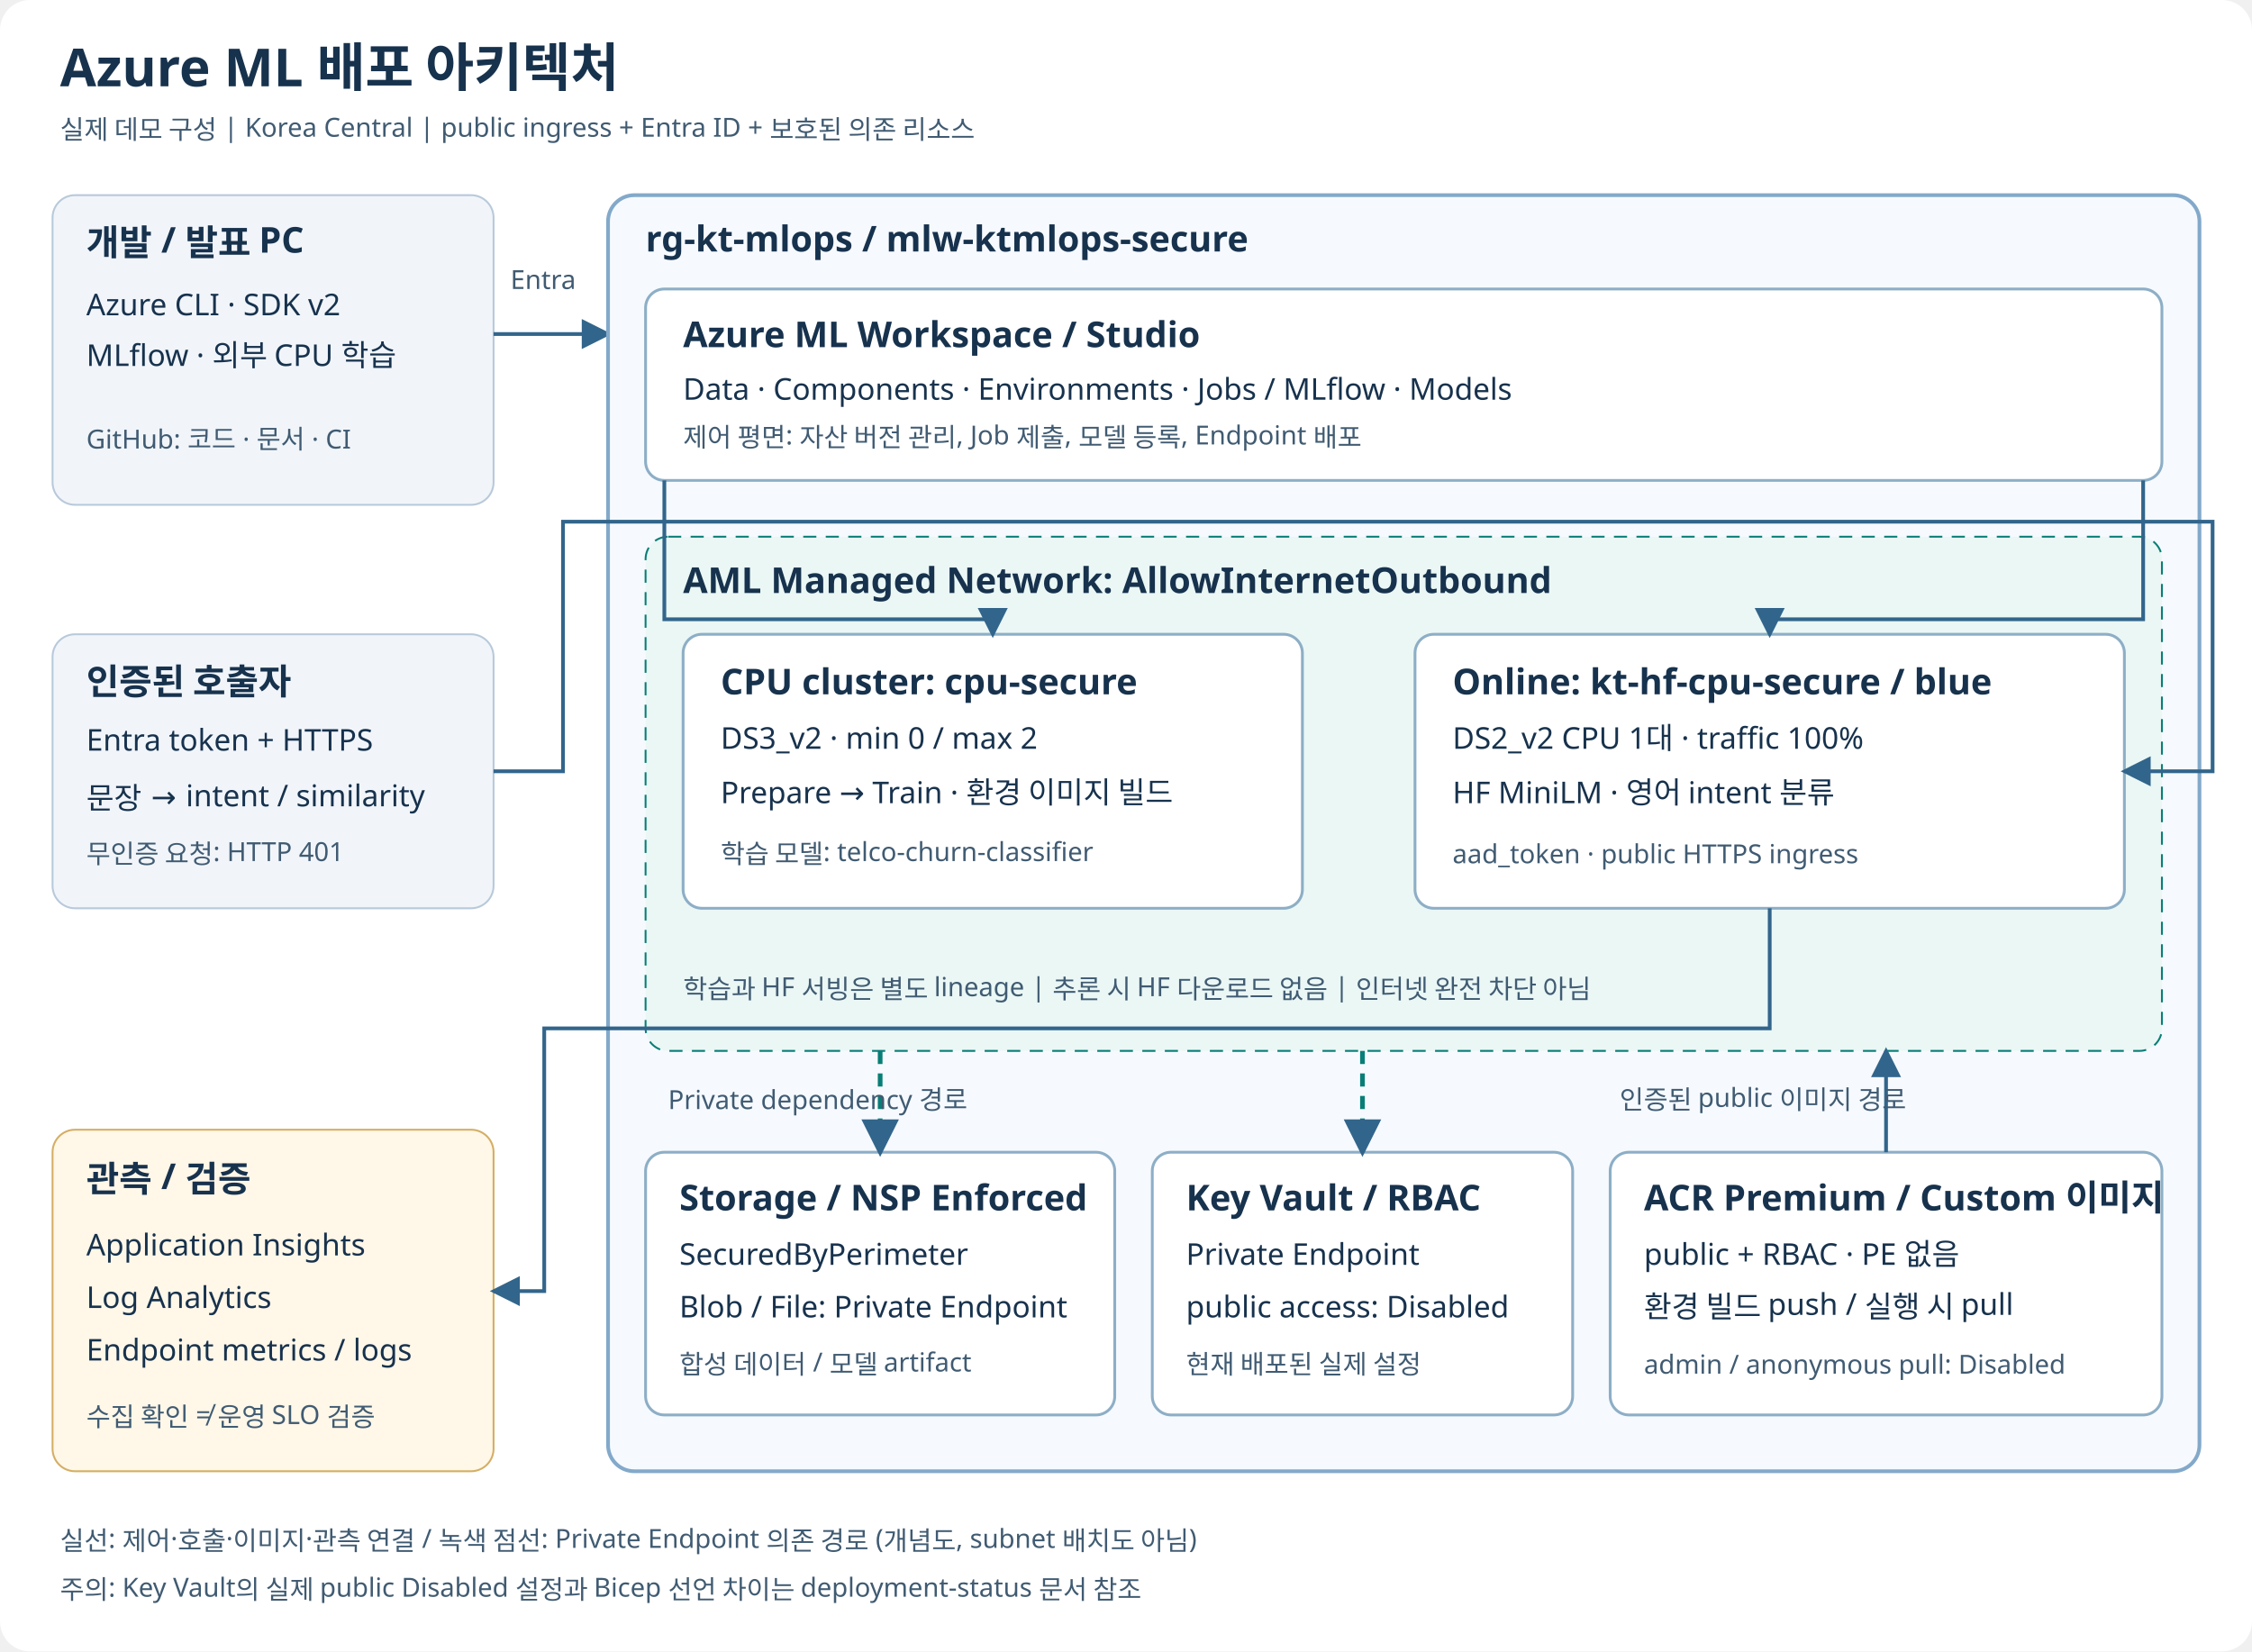
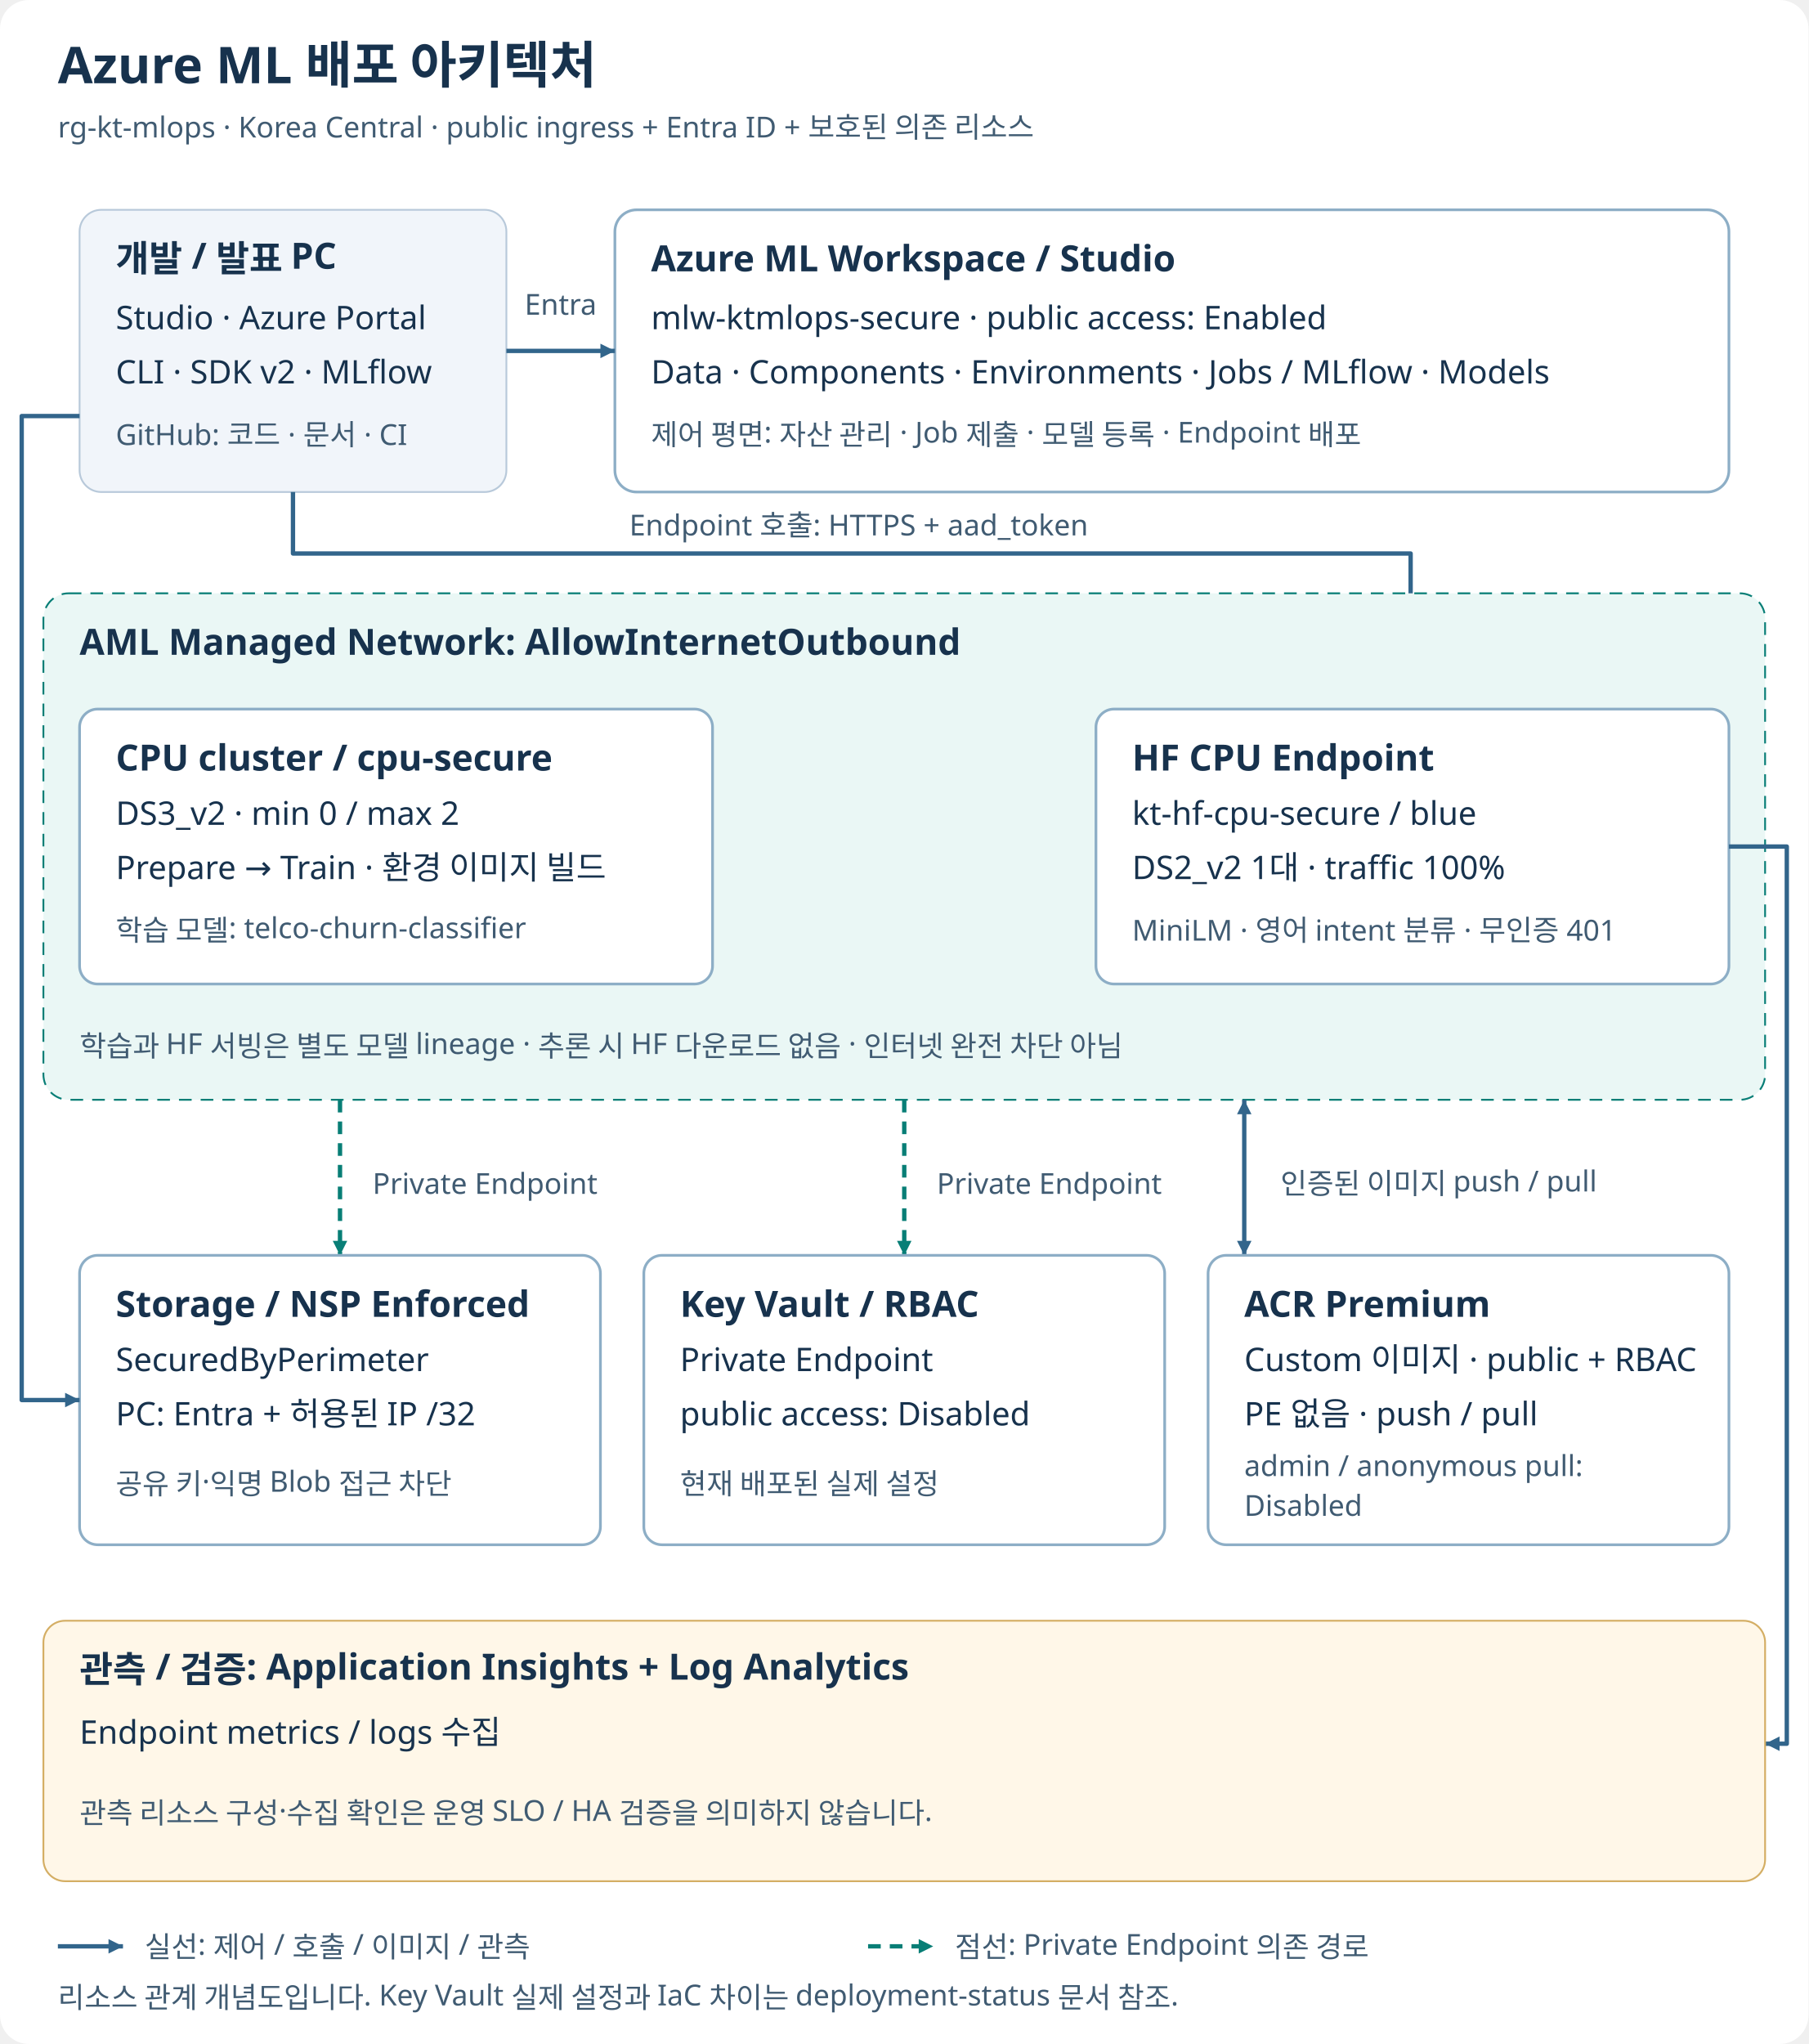
- <svg xmlns="http://www.w3.org/2000/svg" width="1200" height="880" viewBox="0 0 1200 880" role="img" aria-labelledby="title desc">
+ <svg xmlns="http://www.w3.org/2000/svg" width="1000" height="1130" viewBox="0 0 1000 1130" style="max-width:100%;height:auto" role="img" aria-labelledby="title desc">
  <defs>
-     <marker id="arrow" markerWidth="8" markerHeight="8" refX="7" refY="4" orient="auto">
-       <path d="M0 0 8 4 0 8Z" fill="#32658b" />
+     <marker id="arrow" markerUnits="userSpaceOnUse" markerWidth="10" markerHeight="10" refX="9" refY="5" orient="auto-start-reverse">
+       <path d="M1 1 9 5 1 9Z" fill="#32658b" />
+     </marker>
+     <marker id="private-arrow" markerUnits="userSpaceOnUse" markerWidth="10" markerHeight="10" refX="9" refY="5" orient="auto">
+       <path d="M1 1 9 5 1 9Z" fill="#087e76" />
    </marker>
    <style>
-       text{font-family:"Segoe UI","Malgun Gothic",sans-serif;fill:#17324d;font-size:16px}
-       .title{font-size:28px;font-weight:700}.heading{font-size:19px;font-weight:700}.small{font-size:14px;fill:#405b72}
-       .box{fill:#fff;stroke:#8daec6;stroke-width:1.5}.edge{fill:none;stroke:#32658b;stroke-width:2;marker-end:url(#arrow)}
-       .private{fill:none;stroke:#087e76;stroke-width:2.5;stroke-dasharray:7 5;marker-end:url(#arrow)}
+       text{font-family:"Segoe UI","Malgun Gothic","Noto Sans KR",sans-serif;fill:#17324d;font-size:18px}
+       .title{font-size:28px;font-weight:700}.heading{font-size:20px;font-weight:700}.small{font-size:16px;fill:#405b72}
+       .box{fill:#fff;stroke:#8daec6;stroke-width:1.5}
+       .edge{fill:none;stroke:#32658b;stroke-width:2.4;stroke-linejoin:round;marker-end:url(#arrow)}
+       .private{fill:none;stroke:#087e76;stroke-width:2.4;stroke-dasharray:7 5;marker-end:url(#private-arrow)}
    </style>
  </defs>
-   <rect width="1200" height="880" rx="16" fill="#fff" />
+   <rect width="1000" height="1130" rx="16" fill="#fff" />
  <text x="32" y="46" class="title">Azure ML 배포 아키텍처</text>
-   <text x="32" y="74" class="small">실제 데모 구성 | Korea Central | public ingress + Entra ID + 보호된 의존 리소스</text>
-   <rect x="28" y="104" width="235" height="165" rx="12" fill="#f1f5fa" stroke="#b8c9da" />
-   <text x="46" y="136" class="heading">개발 / 발표 PC</text>
-   <text x="46" y="168">Azure CLI · SDK v2</text>
-   <text x="46" y="195">MLflow · 외부 CPU 학습</text>
-   <text x="46" y="239" class="small">GitHub: 코드 · 문서 · CI</text>
-   <path d="M263 178H324" class="edge" />
-   <text x="272" y="154" class="small">Entra</text>
-   <rect x="324" y="104" width="848" height="680" rx="14" fill="#f6faff" stroke="#83a9ca" stroke-width="2" />
-   <text x="344" y="134" class="heading">rg-kt-mlops / mlw-ktmlops-secure</text>
-   <rect x="344" y="154" width="808" height="102" rx="10" class="box" />
-   <text x="364" y="185" class="heading">Azure ML Workspace / Studio</text>
-   <text x="364" y="213">Data · Components · Environments · Jobs / MLflow · Models</text>
-   <text x="364" y="238" class="small">제어 평면: 자산 버전 관리, Job 제출, 모델 등록, Endpoint 배포</text>
-   <rect x="344" y="286" width="808" height="274" rx="12" fill="#eaf7f5" stroke="#087e76" stroke-dasharray="7 5" />
-   <text x="364" y="316" class="heading">AML Managed Network: AllowInternetOutbound</text>
-   <rect x="364" y="338" width="330" height="146" rx="10" class="box" />
-   <text x="384" y="370" class="heading">CPU cluster: cpu-secure</text>
-   <text x="384" y="399">DS3_v2 · min 0 / max 2</text>
-   <text x="384" y="428">Prepare → Train · 환경 이미지 빌드</text>
-   <text x="384" y="460" class="small">학습 모델: telco-churn-classifier</text>
-   <rect x="754" y="338" width="378" height="146" rx="10" class="box" />
-   <text x="774" y="370" class="heading">Online: kt-hf-cpu-secure / blue</text>
-   <text x="774" y="399">DS2_v2 CPU 1대 · traffic 100%</text>
-   <text x="774" y="428">HF MiniLM · 영어 intent 분류</text>
-   <text x="774" y="460" class="small">aad_token · public HTTPS ingress</text>
-   <text x="364" y="532" class="small">학습과 HF 서빙은 별도 lineage | 추론 시 HF 다운로드 없음 | 인터넷 완전 차단 아님</text>
-   <path d="M354 256V330H529V338" class="edge" />
-   <path d="M1142 256V330H943V338" class="edge" />
-   <rect x="28" y="338" width="235" height="146" rx="12" fill="#f1f5fa" stroke="#b8c9da" />
-   <text x="46" y="370" class="heading">인증된 호출자</text>
-   <text x="46" y="400">Entra token + HTTPS</text>
-   <text x="46" y="431">문장 → intent / similarity</text>
-   <text x="46" y="460" class="small">무인증 요청: HTTP 401</text>
-   <path d="M263 411H300V278H1179V411H1132" class="edge" />
-   <rect x="344" y="614" width="250" height="140" rx="10" class="box" />
-   <text x="362" y="645" class="heading">Storage / NSP Enforced</text>
-   <text x="362" y="674">SecuredByPerimeter</text>
-   <text x="362" y="702">Blob / File: Private Endpoint</text>
-   <text x="362" y="732" class="small">합성 데이터 / 모델 artifact</text>
-   <rect x="614" y="614" width="224" height="140" rx="10" class="box" />
-   <text x="632" y="645" class="heading">Key Vault / RBAC</text>
-   <text x="632" y="674">Private Endpoint</text>
-   <text x="632" y="702">public access: Disabled</text>
-   <text x="632" y="732" class="small">현재 배포된 실제 설정</text>
-   <rect x="858" y="614" width="294" height="140" rx="10" class="box" />
-   <text x="876" y="645" class="heading">ACR Premium / Custom 이미지</text>
-   <text x="876" y="674">public + RBAC · PE 없음</text>
-   <text x="876" y="702">환경 빌드 push / 실행 시 pull</text>
-   <text x="876" y="732" class="small">admin / anonymous pull: Disabled</text>
-   <path d="M469 560V614" class="private" />
-   <path d="M726 560V614" class="private" />
-   <path d="M1005 614V560" class="edge" />
-   <text x="356" y="591" class="small">Private dependency 경로</text>
-   <text x="863" y="591" class="small">인증된 public 이미지 경로</text>
-   <rect x="28" y="602" width="235" height="182" rx="12" fill="#fff7e8" stroke="#d4ae64" />
-   <text x="46" y="635" class="heading">관측 / 검증</text>
-   <text x="46" y="669">Application Insights</text>
-   <text x="46" y="697">Log Analytics</text>
-   <text x="46" y="725">Endpoint metrics / logs</text>
-   <text x="46" y="760" class="small">수집 확인 ≠ 운영 SLO 검증</text>
-   <path d="M943 484V548H290V688H263" class="edge" />
-   <text x="32" y="826" class="small">실선: 제어·호출·이미지·관측 연결 / 녹색 점선: Private Endpoint 의존 경로 (개념도, subnet 배치도 아님)</text>
-   <text x="32" y="852" class="small">주의: Key Vault의 실제 public Disabled 설정과 Bicep 선언 차이는 deployment-status 문서 참조</text>
+   <text x="32" y="76" class="small">rg-kt-mlops · Korea Central · public ingress + Entra ID + 보호된 의존 리소스</text>
+   <g class="node" id="presenter">
+     <rect x="44" y="116" width="236" height="156" rx="12" fill="#f1f5fa" stroke="#b8c9da" />
+     <text x="64" y="150" class="heading">개발 / 발표 PC</text>
+     <text x="64" y="182">Studio · Azure Portal</text>
+     <text x="64" y="212">CLI · SDK v2 · MLflow</text>
+     <text x="64" y="246" class="small">GitHub: 코드 · 문서 · CI</text>
+   </g>
+   <g class="node" id="workspace">
+     <rect x="340" y="116" width="616" height="156" rx="12" class="box" />
+     <text x="360" y="150" class="heading">Azure ML Workspace / Studio</text>
+     <text x="360" y="182">mlw-ktmlops-secure · public access: Enabled</text>
+     <text x="360" y="212">Data · Components · Environments · Jobs / MLflow · Models</text>
+     <text x="360" y="246" class="small">제어 평면: 자산 관리 · Job 제출 · 모델 등록 · Endpoint 배포</text>
+   </g>
+   <path id="workspace-control" d="M280 194H340" class="edge" />
+   <text x="310" y="174" text-anchor="middle" class="small">Entra</text>
+   <path id="endpoint-invoke" d="M162 272V306H780V392" class="edge" />
+   <text x="348" y="296" class="small">Endpoint 호출: HTTPS + aad_token</text>
+   <g class="panel" id="managed-network">
+     <rect x="24" y="328" width="952" height="280" rx="14" fill="#eaf7f5" stroke="#087e76" stroke-dasharray="7 5" />
+     <text x="44" y="362" class="heading">AML Managed Network: AllowInternetOutbound</text>
+     <text x="44" y="584" class="small">학습과 HF 서빙은 별도 모델 lineage · 추론 시 HF 다운로드 없음 · 인터넷 완전 차단 아님</text>
+     <g class="node" id="training-compute">
+       <rect x="44" y="392" width="350" height="152" rx="10" class="box" />
+       <text x="64" y="426" class="heading">CPU cluster / cpu-secure</text>
+       <text x="64" y="456">DS3_v2 · min 0 / max 2</text>
+       <text x="64" y="486">Prepare → Train · 환경 이미지 빌드</text>
+       <text x="64" y="520" class="small">학습 모델: telco-churn-classifier</text>
+     </g>
+     <g class="node" id="online-endpoint">
+       <rect x="606" y="392" width="350" height="152" rx="10" class="box" />
+       <text x="626" y="426" class="heading">HF CPU Endpoint</text>
+       <text x="626" y="456">kt-hf-cpu-secure / blue</text>
+       <text x="626" y="486">DS2_v2 1대 · traffic 100%</text>
+       <text x="626" y="520" class="small">MiniLM · 영어 intent 분류 · 무인증 401</text>
+     </g>
+   </g>
+   <path id="storage-private" d="M188 608V694" class="private" />
+   <path id="vault-private" d="M500 608V694" class="private" />
+   <path id="acr-images" d="M688 694V608" class="edge" marker-start="url(#arrow)" />
+   <text x="206" y="660" class="small">Private Endpoint</text>
+   <text x="518" y="660" class="small">Private Endpoint</text>
+   <text x="708" y="660" class="small">인증된 이미지 push / pull</text>
+   <g class="node" id="storage">
+     <rect x="44" y="694" width="288" height="160" rx="10" class="box" />
+     <text x="64" y="728" class="heading">Storage / NSP Enforced</text>
+     <text x="64" y="758">SecuredByPerimeter</text>
+     <text x="64" y="788">PC: Entra + 허용된 IP /32</text>
+     <text x="64" y="826" class="small">공유 키·익명 Blob 접근 차단</text>
+   </g>
+   <g class="node" id="key-vault">
+     <rect x="356" y="694" width="288" height="160" rx="10" class="box" />
+     <text x="376" y="728" class="heading">Key Vault / RBAC</text>
+     <text x="376" y="758">Private Endpoint</text>
+     <text x="376" y="788">public access: Disabled</text>
+     <text x="376" y="826" class="small">현재 배포된 실제 설정</text>
+   </g>
+   <g class="node" id="acr">
+     <rect x="668" y="694" width="288" height="160" rx="10" class="box" />
+     <text x="688" y="728" class="heading">ACR Premium</text>
+     <text x="688" y="758">Custom 이미지 · public + RBAC</text>
+     <text x="688" y="788">PE 없음 · push / pull</text>
+     <text x="688" y="816" class="small">admin / anonymous pull:</text>
+     <text x="688" y="838" class="small">Disabled</text>
+   </g>
+   <path id="presenter-storage" d="M44 230H12V774H44" class="edge" />
+   <path id="endpoint-telemetry" d="M956 468H988V964H976" class="edge" />
+   <g class="panel" id="observability">
+     <rect x="24" y="896" width="952" height="144" rx="12" fill="#fff7e8" stroke="#d4ae64" />
+     <text x="44" y="930" class="heading">관측 / 검증: Application Insights + Log Analytics</text>
+     <text x="44" y="964">Endpoint metrics / logs 수집</text>
+     <text x="44" y="1008" class="small">관측 리소스 구성·수집 확인은 운영 SLO / HA 검증을 의미하지 않습니다.</text>
+   </g>
+   <path d="M32 1076H68" class="edge" />
+   <text x="80" y="1082" class="small">실선: 제어 / 호출 / 이미지 / 관측</text>
+   <path d="M480 1076H516" class="private" />
+   <text x="528" y="1082" class="small">점선: Private Endpoint 의존 경로</text>
+   <text x="32" y="1110" class="small">리소스 관계 개념도입니다. Key Vault 실제 설정과 IaC 차이는 deployment-status 문서 참조.</text>
</svg>
